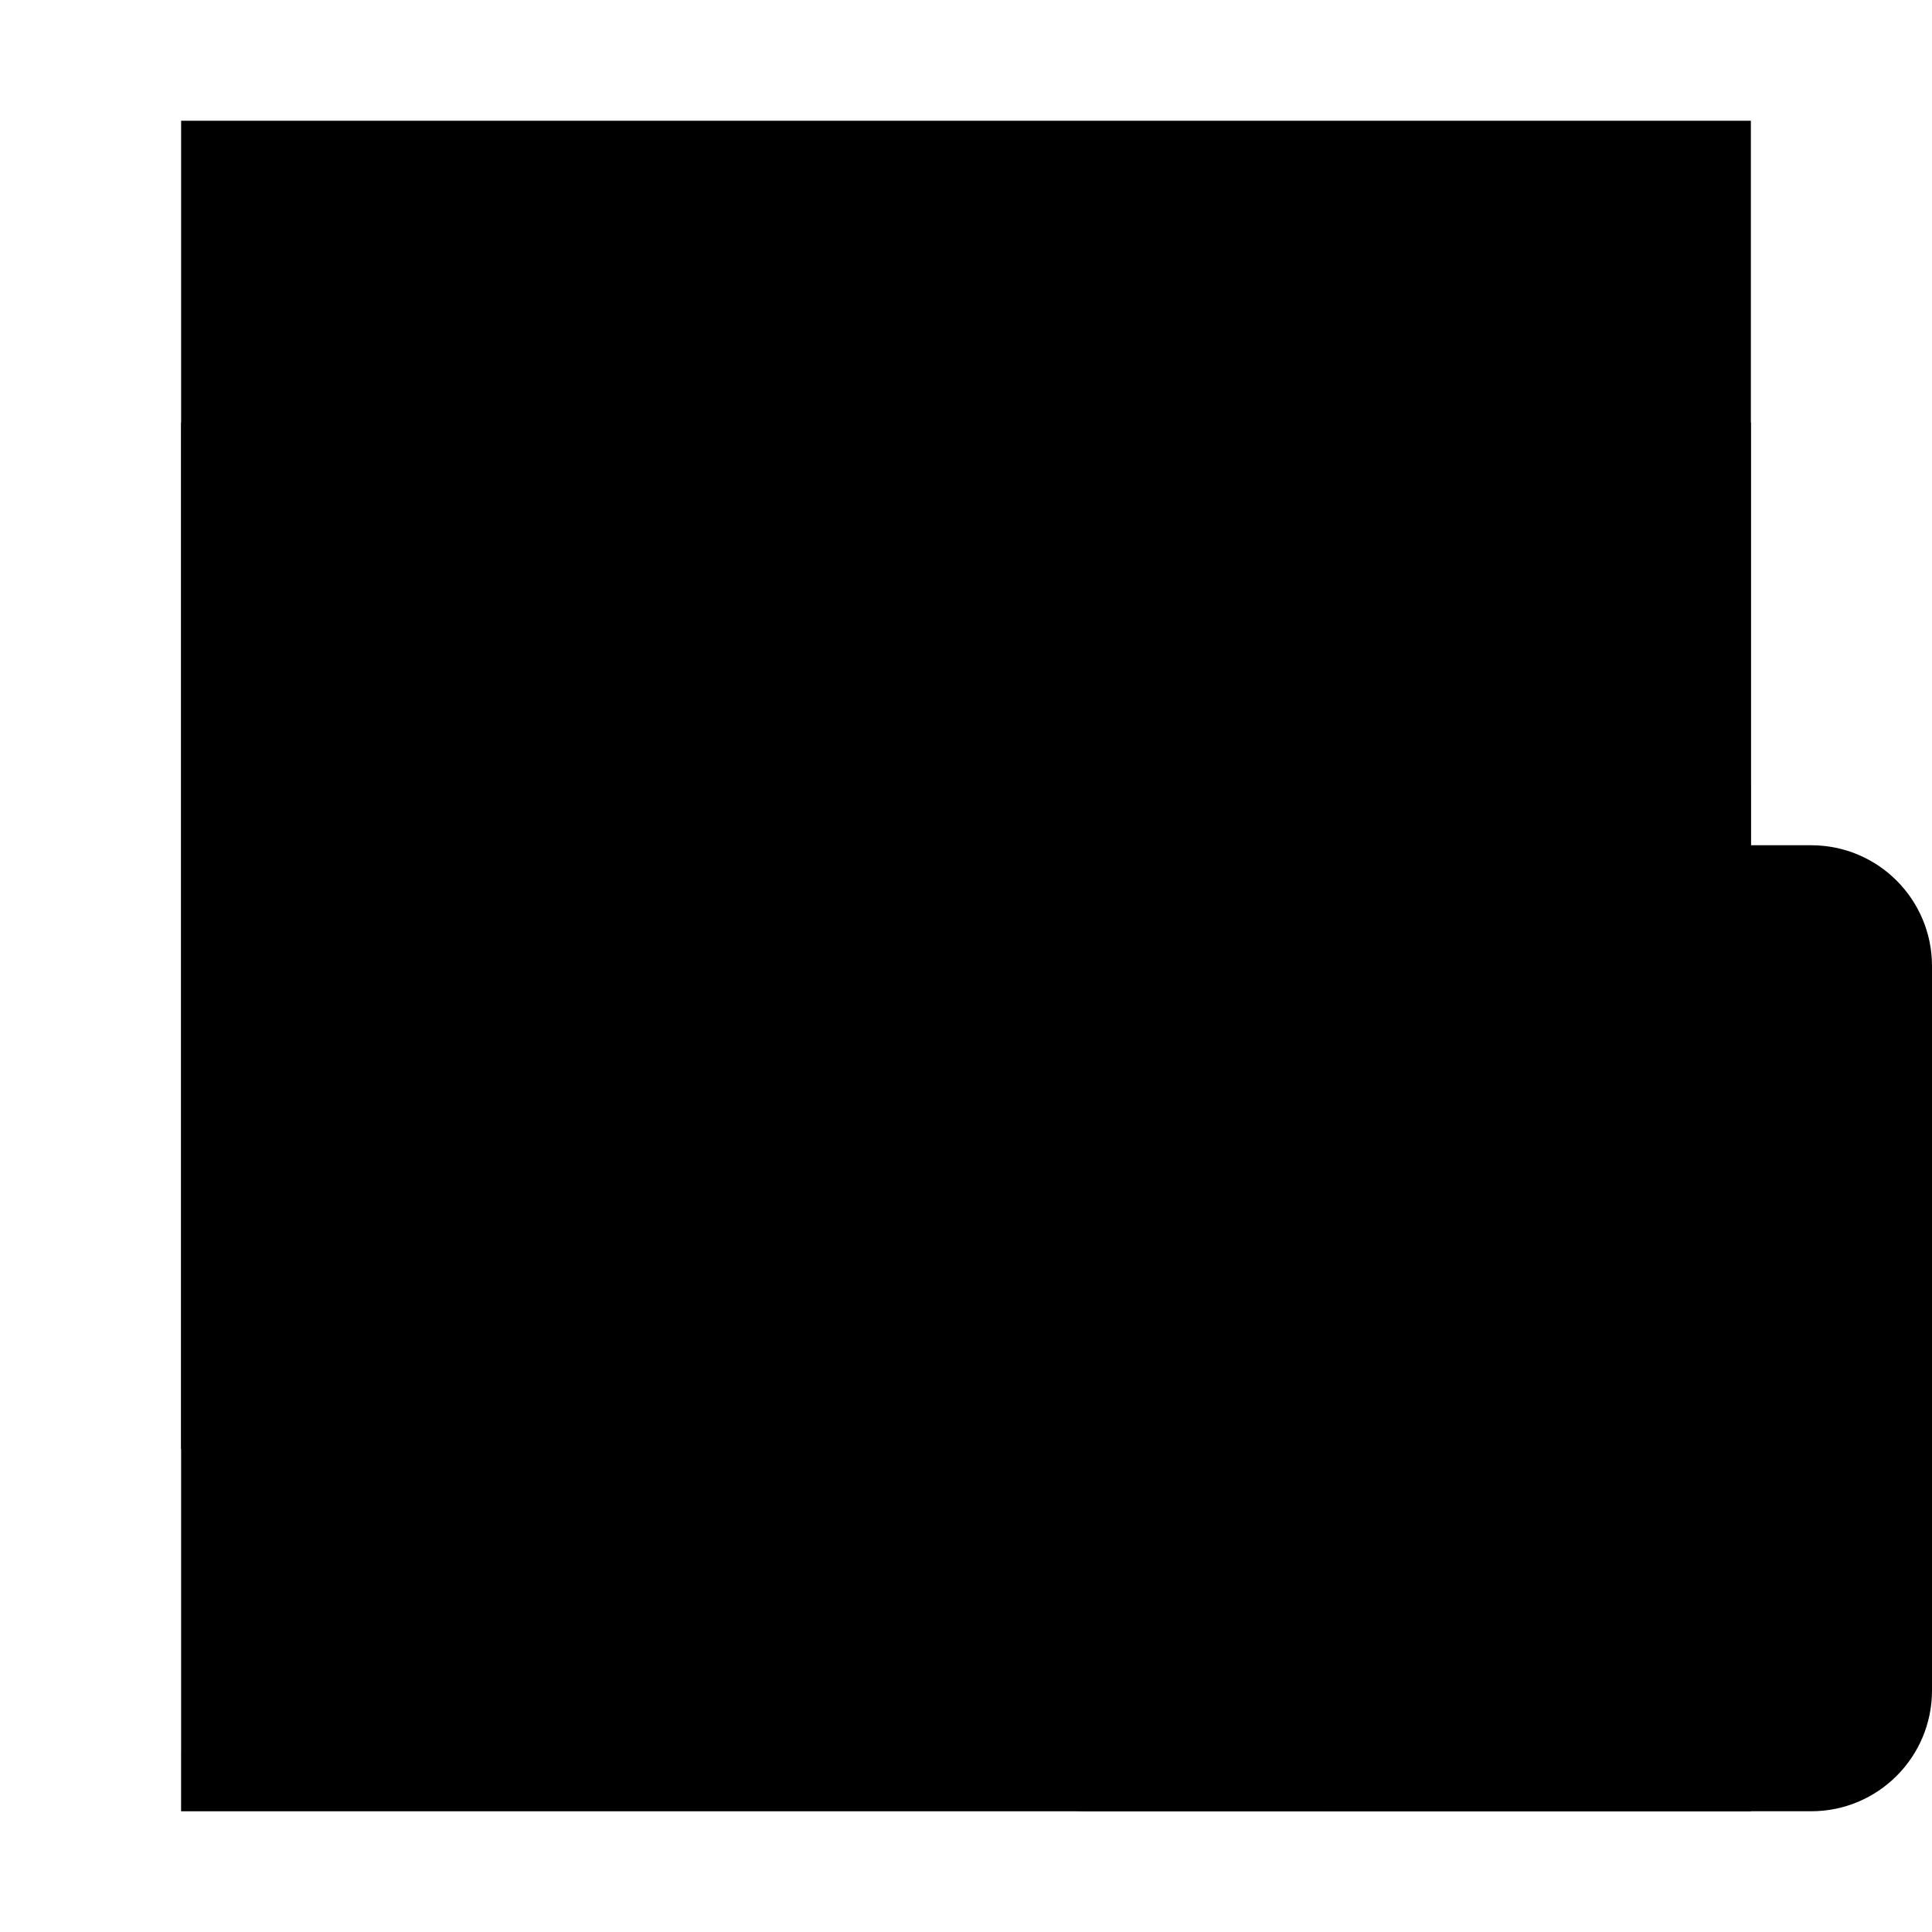
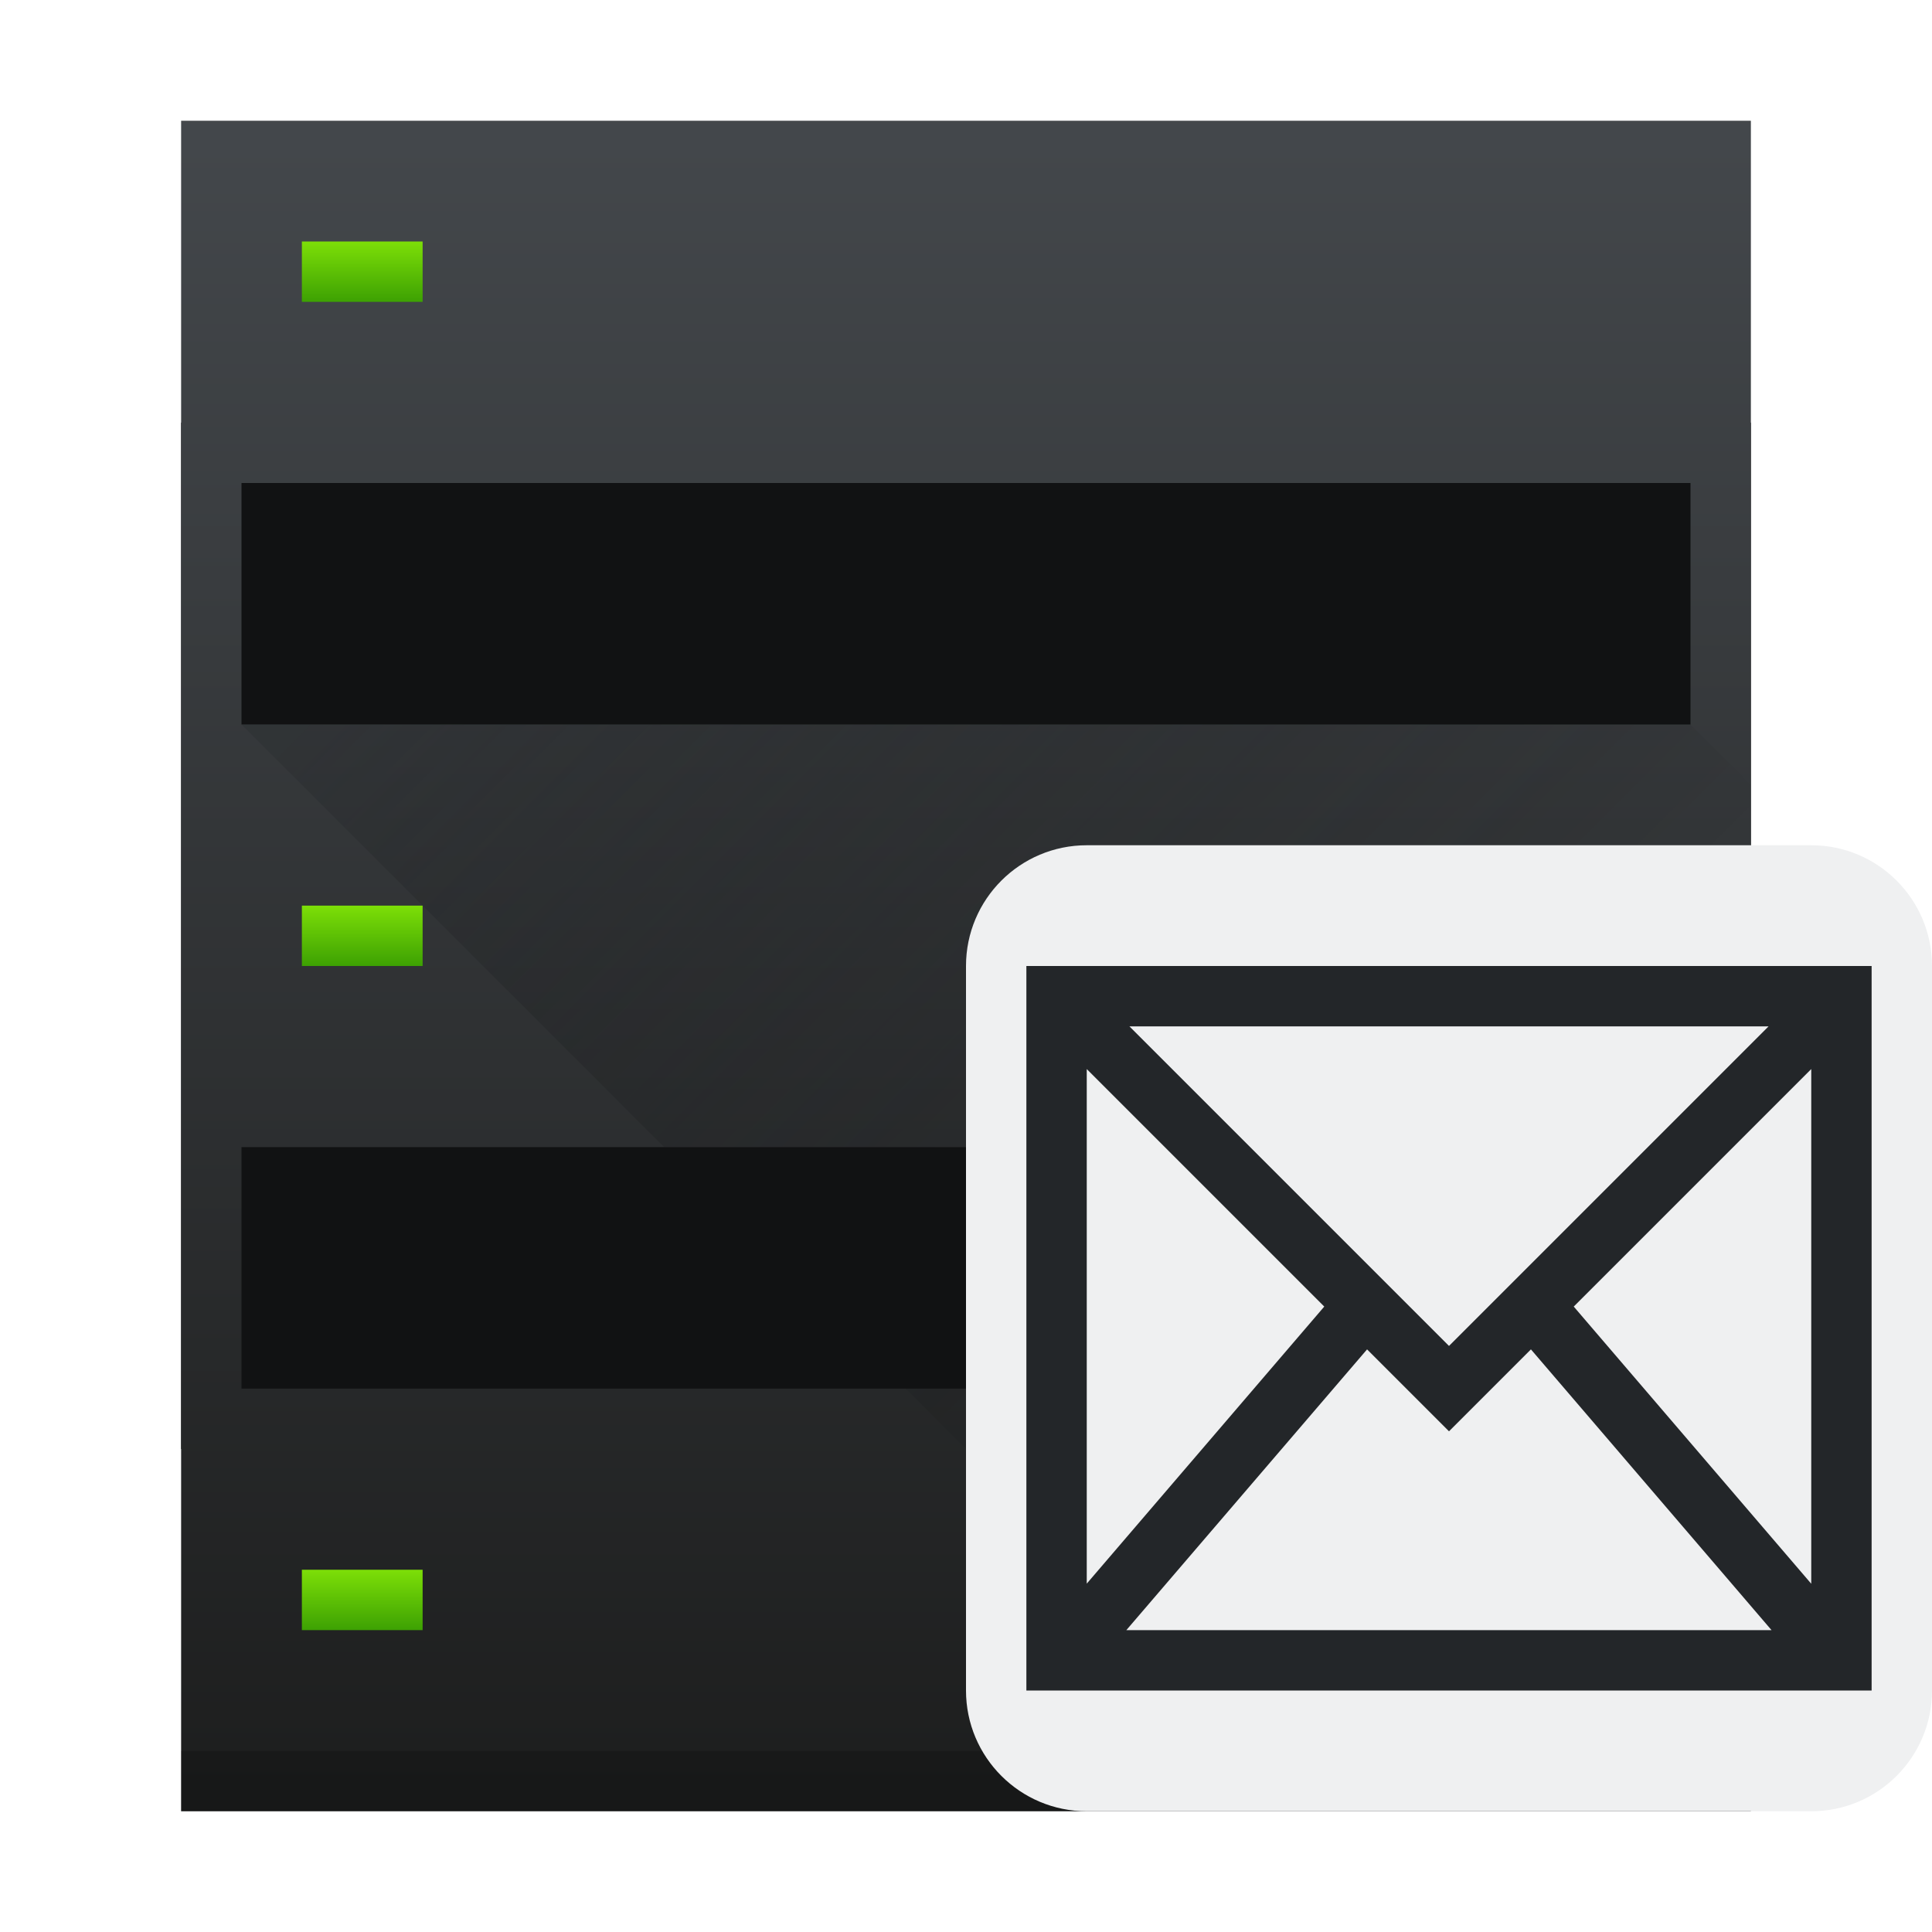
<svg xmlns="http://www.w3.org/2000/svg" xmlns:xlink="http://www.w3.org/1999/xlink" height="32" width="32">
  <linearGradient id="b" gradientTransform="matrix(.7 0 0 .7 -.7 -1.1)" gradientUnits="userSpaceOnUse" x2="0" y1="44" y2="4">
    <stop offset="0" stop-color="#1d1e1e" />
    <stop offset="1" stop-color="#44484c" />
  </linearGradient>
  <linearGradient id="c" x1="6" x2="6" xlink:href="#a" y1="5" y2="4" />
  <linearGradient id="a" gradientUnits="userSpaceOnUse" x2="0" y1="507.8" y2="506.8">
    <stop offset="0" stop-color="#3da103" />
    <stop offset="1" stop-color="#7ddf07" />
  </linearGradient>
  <linearGradient id="d" x1="6" x2="6" xlink:href="#a" y1="16" y2="15" />
  <linearGradient id="e" x1="6" x2="6" xlink:href="#a" y1="27" y2="26" />
  <linearGradient id="f" gradientUnits="userSpaceOnUse" x1="5" x2="18" y1="12" y2="25">
    <stop offset="0" stop-color="#292c2f" />
    <stop offset="1" stop-opacity="0" />
  </linearGradient>
-   <path d="M3 7h26v17H3z" style="" />
-   <path d="M3 2v28h26V2zm1 6h24v4H4zm0 11h24v4H4z" style="" />
+   <path d="M3 7h26v17H3z" fill="#111213" style="" />
+   <path d="M3 2v28h26V2zm1 6h24v4H4zm0 11h24v4H4z" fill="url(#b)" style="" />
  <path d="M3 29h26v1H3z" opacity=".2" style="" />
  <g stroke-width=".7" style="">
-     <path d="M5 4h2v1H5z" style="" />
-     <path d="M5 15h2v1H5z" style="" />
-     <path d="M5 26h2v1H5z" style="" />
+     <path d="M5 4h2v1H5z" fill="url(#c)" style="" />
+     <path d="M5 15h2v1H5z" fill="url(#d)" style="" />
+     <path d="M5 26h2v1H5z" fill="url(#e)" style="" />
  </g>
-   <path d="M4 12l7 7h17v4H15l7 7h7V13l-1-1z" fill-rule="evenodd" opacity=".4" style="" />
-   <rect height="16" rx="2" width="16" x="16" y="14" />
-   <path d="M17 16v12h14V16zm1.707 1h10.586L24 22.293zm-.707.707l3.934 3.934L18 26.23zm12 0v8.525l-3.934-4.591zm-7.357 4.643L24 23.707l1.357-1.357L29.342 27H18.656z" style="" />
+   <path d="M4 12l7 7h17v4H15l7 7h7V13l-1-1z" fill="url(#f)" fill-rule="evenodd" opacity=".4" style="" />
+   <rect fill="#eff0f1" height="16" rx="2" width="16" x="16" y="14" />
+   <path d="M17 16v12h14V16zm1.707 1h10.586L24 22.293zm-.707.707l3.934 3.934L18 26.23zm12 0v8.525l-3.934-4.591zm-7.357 4.643L24 23.707l1.357-1.357L29.342 27H18.656z" fill="#232629" style="" />
</svg>
